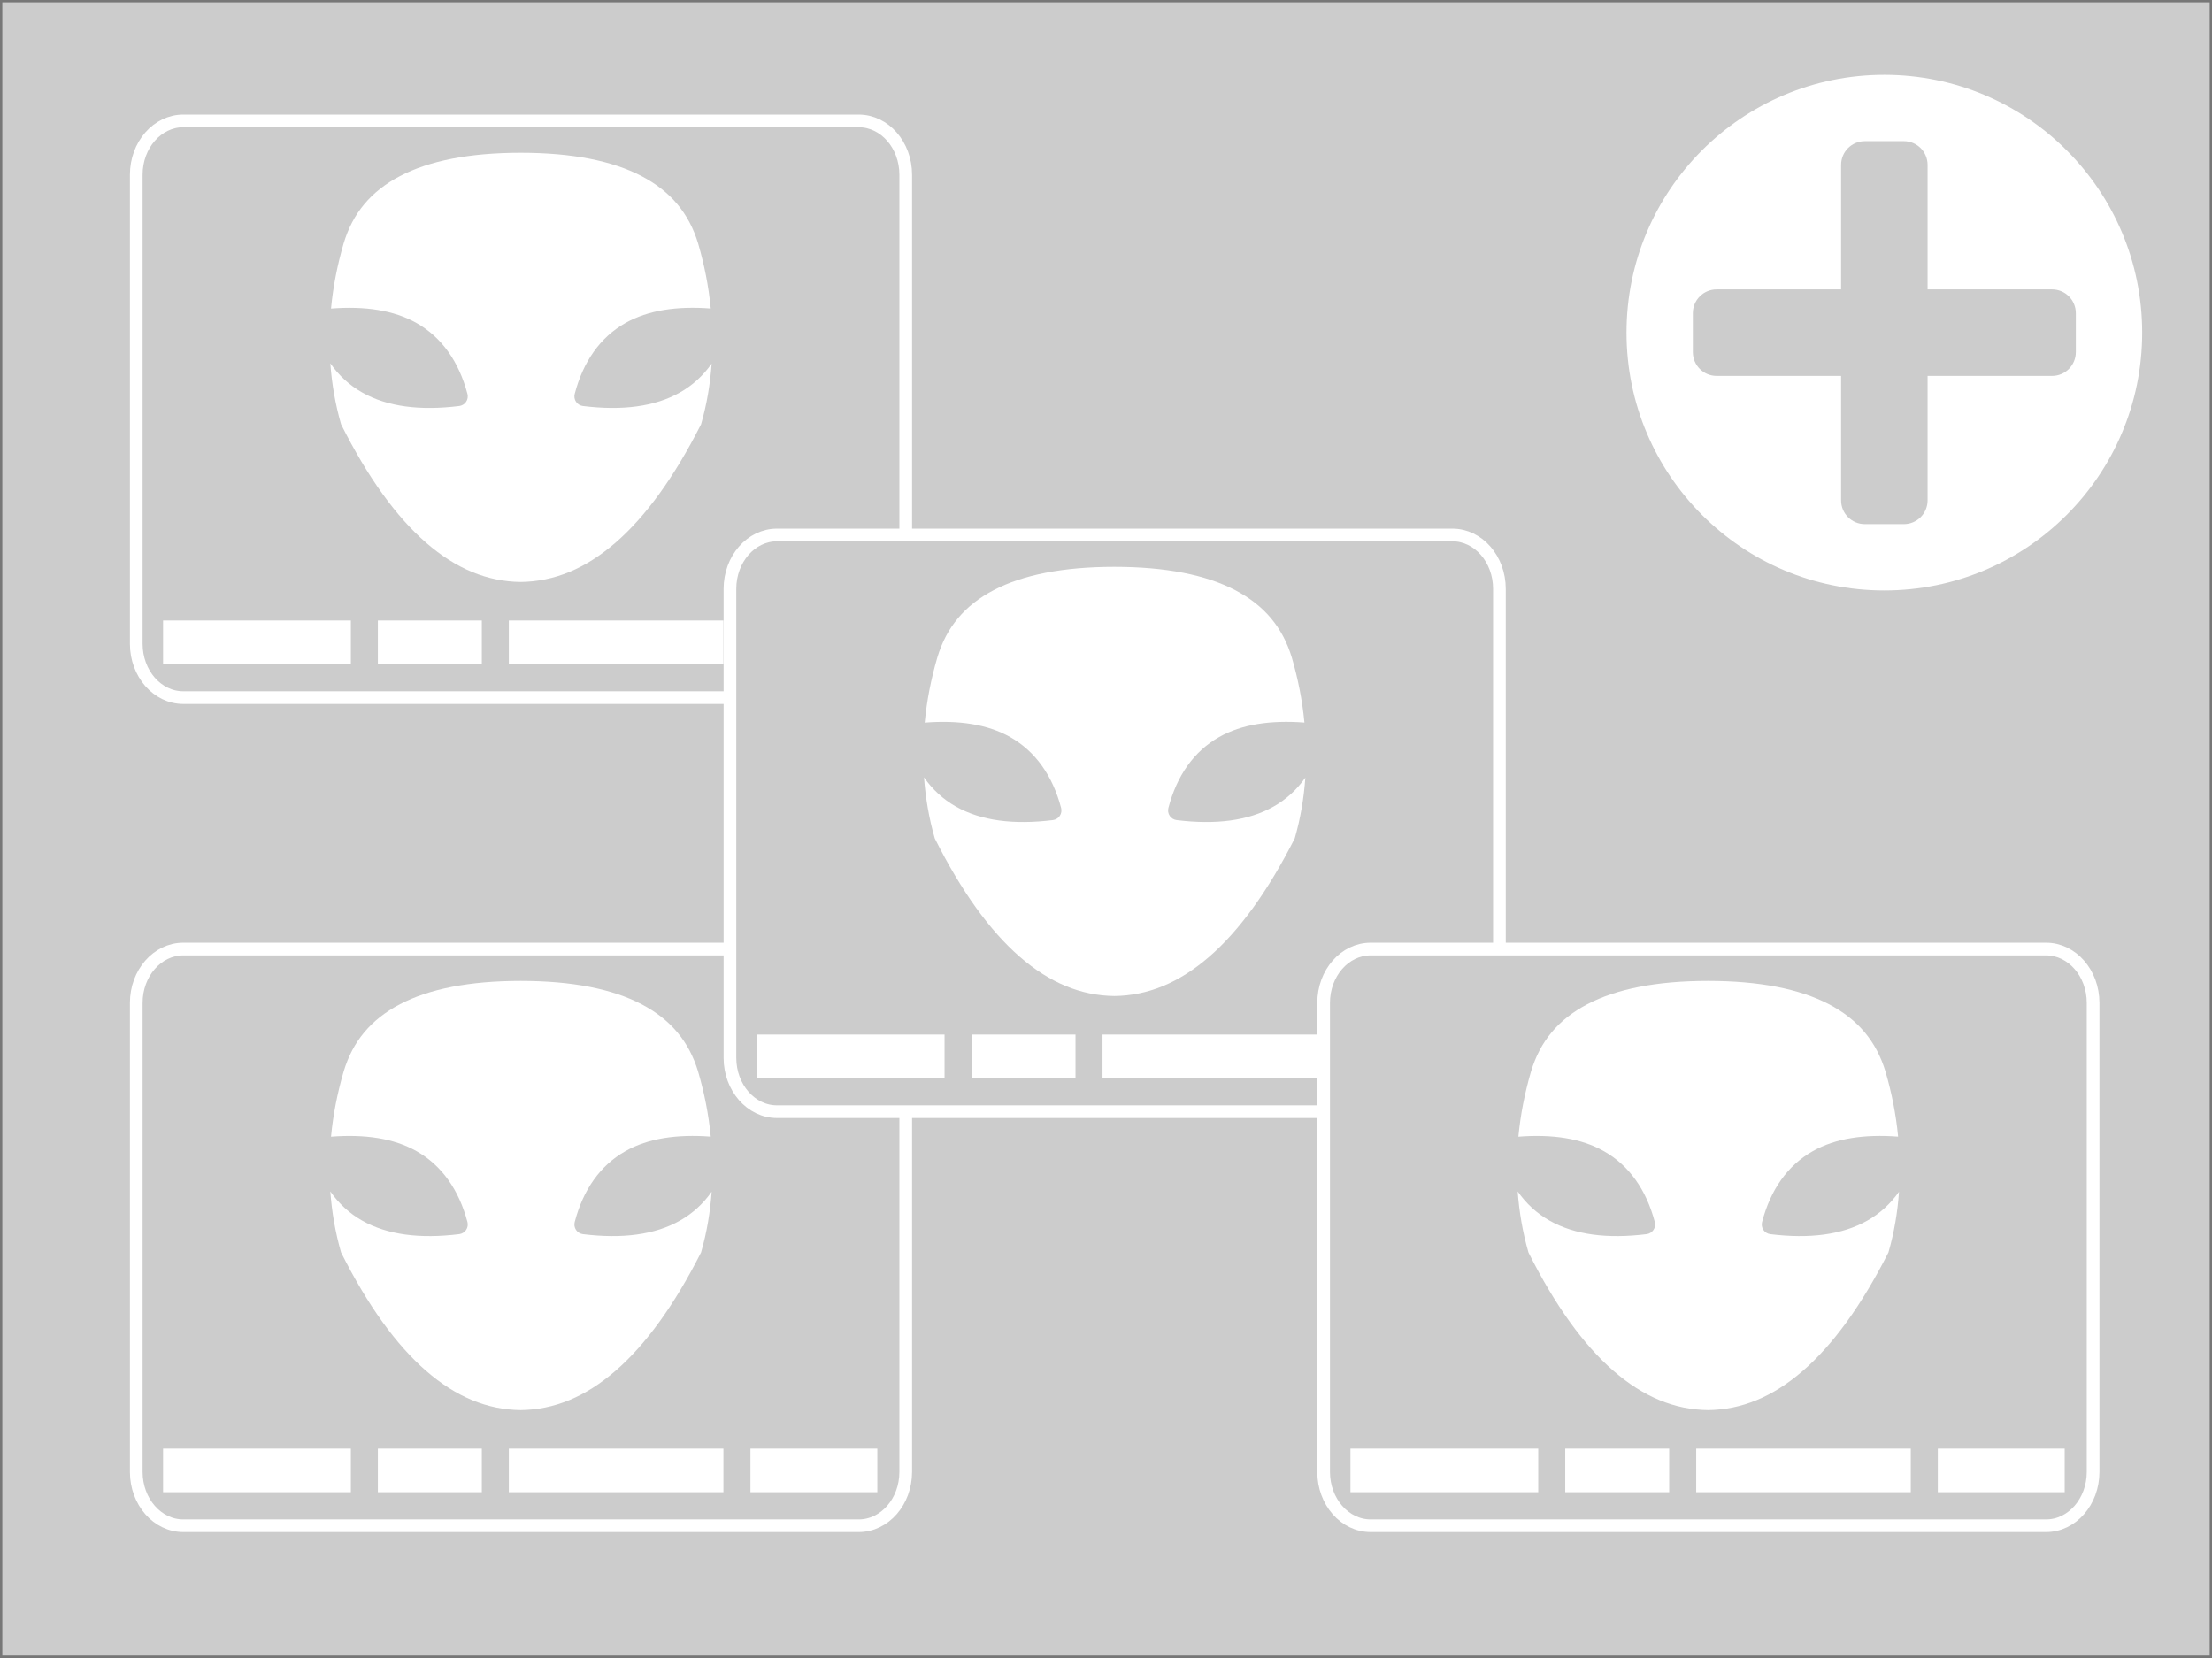
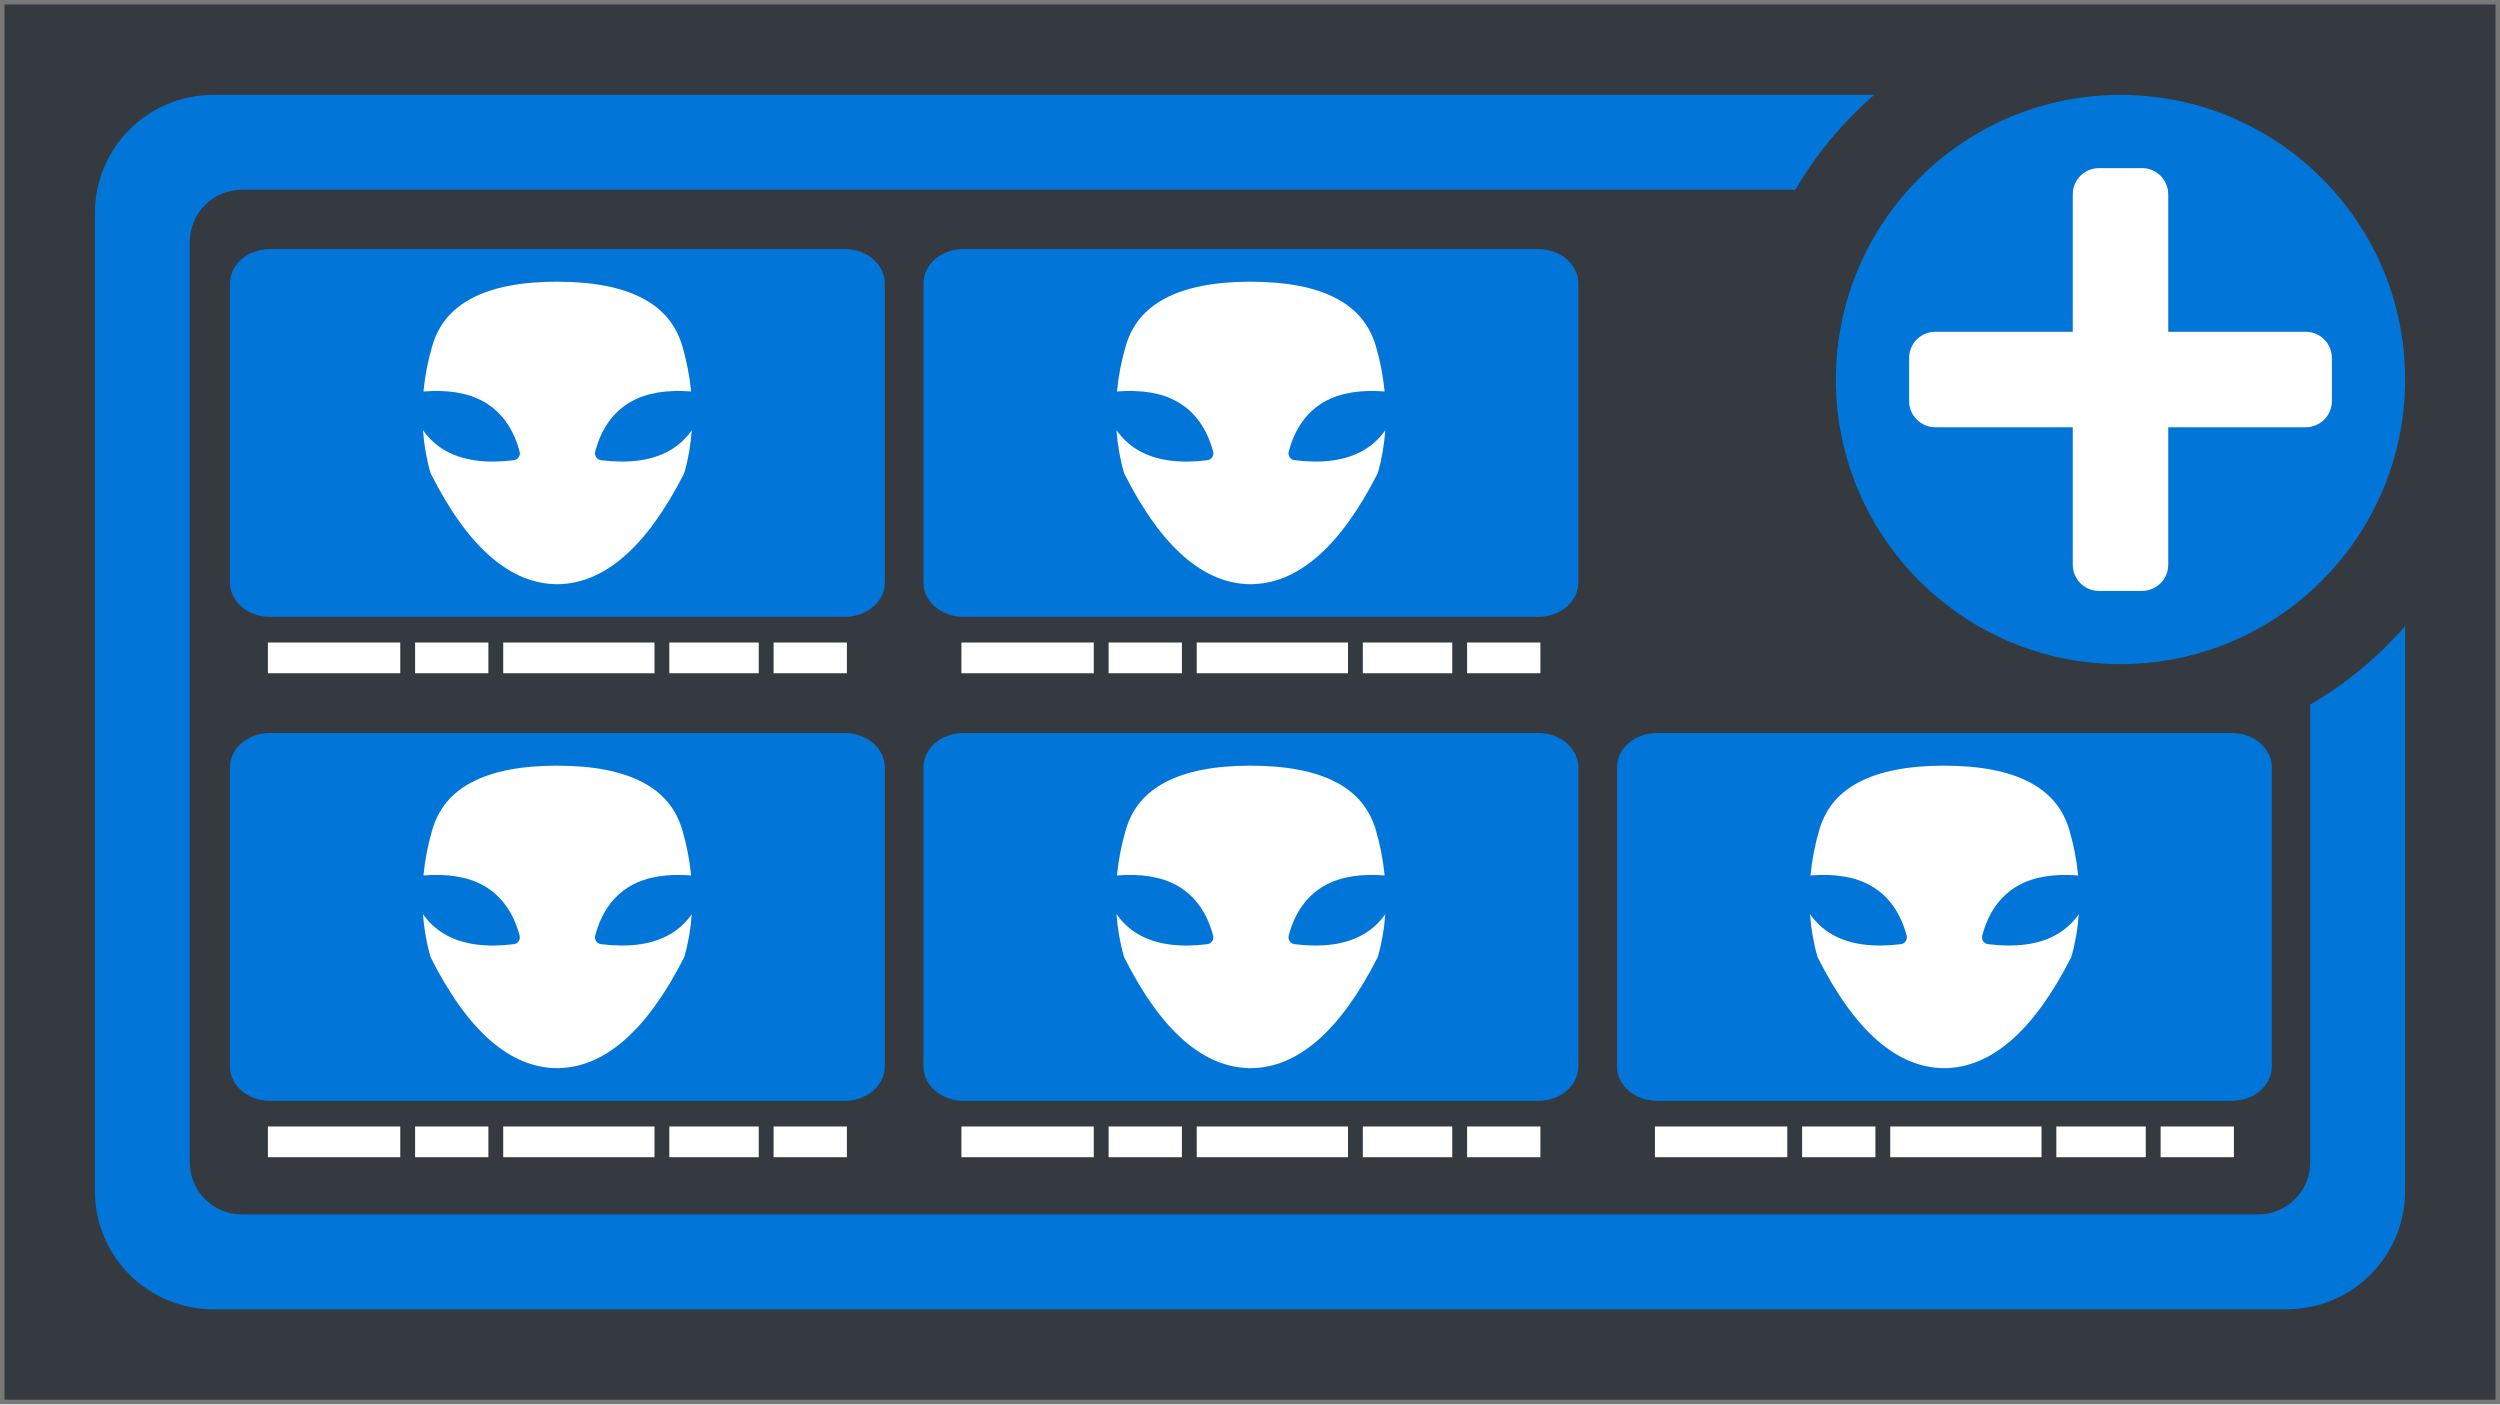
- <svg xmlns="http://www.w3.org/2000/svg" width="527" height="395" viewBox="0 0 139.435 104.51" version="1.1" id="svg8">
+ <svg xmlns="http://www.w3.org/2000/svg" xmlns:xlink="http://www.w3.org/1999/xlink" width="527" height="296" viewBox="0 0 139.435 78.317" version="1.1" id="svg8">
  <defs id="defs2">
    </defs>
-   <g id="layer1" transform="translate(0,-192.4896)">
-     <rect style="opacity:1;fill:#cccccc;fill-opacity:1;stroke:#777777;stroke-width:0.29;stroke-opacity:1" id="rect5166" width="139.435" height="104.51" x="3.5603841e-06" y="192.49" />
+   <g id="layer1" transform="translate(0,-218.6833)" style="display:inline">
+     <rect style="opacity:1;fill:#343a40;fill-opacity:1;stroke:#777777;stroke-width:0.25;stroke-opacity:1" id="rect5166" width="139.185" height="78.066" x="0.125" y="218.809" />
  </g>
-   <g id="layer2">
-     <g id="g1500-7" transform="translate(-37.4149,0.5853983)">
-       <rect rx="2.965" ry="3.393" y="7.037" x="46.004" height="36.355" width="48.504" id="rect1404-0" style="opacity:1;vector-effect:none;fill:#cccccc;fill-opacity:1;stroke:#ffffff;stroke-width:0.799;stroke-linecap:round;stroke-linejoin:round;stroke-miterlimit:4;stroke-dasharray:none;stroke-dashoffset:0;stroke-opacity:1" />
-       <path id="head-9" d="m 70.237,9.045 c -3.24,0 -5.775,0.509 -7.608,1.469 -1.832,0.96 -2.983,2.341 -3.554,4.248 -0.399,1.372 -0.66,2.715 -0.787,4.031 a 0.613,0.613 0 0 1 -5.6e-4,0.005 l -0.007,0.067 c 2.137,-0.166 3.956,0.102 5.389,0.912 1.591,0.9 2.672,2.435 3.21,4.467 a 0.613,0.613 0 0 1 -0.518,0.766 c -2.47,0.305 -4.524,0.047 -6.117,-0.854 -0.804,-0.455 -1.474,-1.075 -2.008,-1.838 0.096,1.297 0.313,2.579 0.679,3.846 1.677,3.343 3.477,5.831 5.364,7.469 1.895,1.645 3.857,2.444 5.957,2.468 2.1,-0.024 4.067,-0.824 5.97,-2.469 1.895,-1.638 3.706,-4.127 5.4,-7.47 0.364,-1.26 0.577,-2.537 0.668,-3.827 -0.533,0.756 -1.2,1.37 -1.999,1.821 -1.593,0.901 -3.646,1.158 -6.117,0.854 A 0.613,0.613 0 0 1 73.642,24.245 c 0.53,-2.032 1.606,-3.569 3.198,-4.469 1.429,-0.808 3.244,-1.076 5.377,-0.914 l -0.007,-0.065 a 0.613,0.613 0 0 1 -7.02e-4,-0.005 C 82.083,17.477 81.821,16.134 81.422,14.763 80.844,12.856 79.687,11.474 77.851,10.514 76.014,9.553 73.476,9.045 70.237,9.045 Z" style="clip-rule:evenodd;fill:#ffffff;fill-rule:evenodd;stroke-width:1.482" />
-       <rect ry="0" y="38.53" x="47.695" height="2.748" width="11.837" id="rect1406-36" style="opacity:1;vector-effect:none;fill:#ffffff;fill-opacity:1;stroke:none;stroke-width:0.379;stroke-linecap:round;stroke-linejoin:round;stroke-miterlimit:4;stroke-dasharray:none;stroke-dashoffset:0;stroke-opacity:1" />
-       <rect ry="0" y="38.53" x="61.234" height="2.748" width="6.552" id="rect1406-3-0" style="opacity:1;vector-effect:none;fill:#ffffff;fill-opacity:1;stroke:none;stroke-width:0.282;stroke-linecap:round;stroke-linejoin:round;stroke-miterlimit:4;stroke-dasharray:none;stroke-dashoffset:0;stroke-opacity:1" />
-       <rect ry="0" y="38.53" x="69.489" height="2.748" width="13.527" id="rect1406-6-6" style="opacity:1;vector-effect:none;fill:#ffffff;fill-opacity:1;stroke:none;stroke-width:0.405;stroke-linecap:round;stroke-linejoin:round;stroke-miterlimit:4;stroke-dasharray:none;stroke-dashoffset:0;stroke-opacity:1" />
-       <rect ry="0" y="38.53" x="84.72" height="2.748" width="7.997" id="rect1406-7-2" style="opacity:1;vector-effect:none;fill:#ffffff;fill-opacity:1;stroke:none;stroke-width:0.312;stroke-linecap:round;stroke-linejoin:round;stroke-miterlimit:4;stroke-dasharray:none;stroke-dashoffset:0;stroke-opacity:1" />
-     </g>
-     <g id="g1500" transform="translate(-37.4149,52.791)">
-       <rect rx="2.965" ry="3.393" y="7.037" x="46.004" height="36.355" width="48.504" id="rect1404" style="opacity:1;vector-effect:none;fill:#cccccc;fill-opacity:1;stroke:#ffffff;stroke-width:0.799;stroke-linecap:round;stroke-linejoin:round;stroke-miterlimit:4;stroke-dasharray:none;stroke-dashoffset:0;stroke-opacity:1" />
-       <path id="head" d="m 70.237,9.045 c -3.24,0 -5.775,0.509 -7.608,1.469 -1.832,0.96 -2.983,2.341 -3.554,4.248 -0.399,1.372 -0.66,2.715 -0.787,4.031 a 0.613,0.613 0 0 1 -5.6e-4,0.005 l -0.007,0.067 c 2.137,-0.166 3.956,0.102 5.389,0.912 1.591,0.9 2.672,2.435 3.21,4.467 a 0.613,0.613 0 0 1 -0.518,0.766 c -2.47,0.305 -4.524,0.047 -6.117,-0.854 -0.804,-0.455 -1.474,-1.075 -2.008,-1.838 0.096,1.297 0.313,2.579 0.679,3.846 1.677,3.343 3.477,5.831 5.364,7.469 1.895,1.645 3.857,2.444 5.957,2.468 2.1,-0.024 4.067,-0.824 5.97,-2.469 1.895,-1.638 3.706,-4.127 5.4,-7.47 0.364,-1.26 0.577,-2.537 0.668,-3.827 -0.533,0.756 -1.2,1.37 -1.999,1.821 -1.593,0.901 -3.646,1.158 -6.117,0.854 A 0.613,0.613 0 0 1 73.642,24.245 c 0.53,-2.032 1.606,-3.569 3.198,-4.469 1.429,-0.808 3.244,-1.076 5.377,-0.914 l -0.007,-0.065 a 0.613,0.613 0 0 1 -7.02e-4,-0.005 C 82.083,17.477 81.821,16.134 81.422,14.763 80.844,12.856 79.687,11.474 77.851,10.514 76.014,9.553 73.476,9.045 70.237,9.045 Z" style="clip-rule:evenodd;fill:#ffffff;fill-rule:evenodd;stroke-width:1.482" />
-       <rect ry="0" y="38.53" x="47.695" height="2.748" width="11.837" id="rect1406" style="opacity:1;vector-effect:none;fill:#ffffff;fill-opacity:1;stroke:none;stroke-width:0.379;stroke-linecap:round;stroke-linejoin:round;stroke-miterlimit:4;stroke-dasharray:none;stroke-dashoffset:0;stroke-opacity:1" />
-       <rect ry="0" y="38.53" x="61.234" height="2.748" width="6.552" id="rect1406-3" style="opacity:1;vector-effect:none;fill:#ffffff;fill-opacity:1;stroke:none;stroke-width:0.282;stroke-linecap:round;stroke-linejoin:round;stroke-miterlimit:4;stroke-dasharray:none;stroke-dashoffset:0;stroke-opacity:1" />
-       <rect ry="0" y="38.53" x="69.489" height="2.748" width="13.527" id="rect1406-6" style="opacity:1;vector-effect:none;fill:#ffffff;fill-opacity:1;stroke:none;stroke-width:0.405;stroke-linecap:round;stroke-linejoin:round;stroke-miterlimit:4;stroke-dasharray:none;stroke-dashoffset:0;stroke-opacity:1" />
-       <rect ry="0" y="38.53" x="84.72" height="2.748" width="7.997" id="rect1406-7" style="opacity:1;vector-effect:none;fill:#ffffff;fill-opacity:1;stroke:none;stroke-width:0.312;stroke-linecap:round;stroke-linejoin:round;stroke-miterlimit:4;stroke-dasharray:none;stroke-dashoffset:0;stroke-opacity:1" />
-     </g>
-     <g id="g1500-6" transform="translate(0.00852753,26.6882)">
-       <rect rx="2.965" ry="3.393" y="7.037" x="46.004" height="36.355" width="48.504" id="rect1404-1" style="opacity:1;vector-effect:none;fill:#cccccc;fill-opacity:1;stroke:#ffffff;stroke-width:0.799;stroke-linecap:round;stroke-linejoin:round;stroke-miterlimit:4;stroke-dasharray:none;stroke-dashoffset:0;stroke-opacity:1" />
-       <path id="head-8" d="m 70.237,9.045 c -3.24,0 -5.775,0.509 -7.608,1.469 -1.832,0.96 -2.983,2.341 -3.554,4.248 -0.399,1.372 -0.66,2.715 -0.787,4.031 a 0.613,0.613 0 0 1 -5.6e-4,0.005 l -0.007,0.067 c 2.137,-0.166 3.956,0.102 5.389,0.912 1.591,0.9 2.672,2.435 3.21,4.467 a 0.613,0.613 0 0 1 -0.518,0.766 c -2.47,0.305 -4.524,0.047 -6.117,-0.854 -0.804,-0.455 -1.474,-1.075 -2.008,-1.838 0.096,1.297 0.313,2.579 0.679,3.846 1.677,3.343 3.477,5.831 5.364,7.469 1.895,1.645 3.857,2.444 5.957,2.468 2.1,-0.024 4.067,-0.824 5.97,-2.469 1.895,-1.638 3.706,-4.127 5.4,-7.47 0.364,-1.26 0.577,-2.537 0.668,-3.827 -0.533,0.756 -1.2,1.37 -1.999,1.821 -1.593,0.901 -3.646,1.158 -6.117,0.854 A 0.613,0.613 0 0 1 73.642,24.245 c 0.53,-2.032 1.606,-3.569 3.198,-4.469 1.429,-0.808 3.244,-1.076 5.377,-0.914 l -0.007,-0.065 a 0.613,0.613 0 0 1 -7.02e-4,-0.005 C 82.083,17.477 81.821,16.134 81.422,14.763 80.844,12.856 79.687,11.474 77.851,10.514 76.014,9.553 73.476,9.045 70.237,9.045 Z" style="clip-rule:evenodd;fill:#ffffff;fill-rule:evenodd;stroke-width:1.482" />
-       <rect ry="0" y="38.53" x="47.695" height="2.748" width="11.837" id="rect1406-79" style="opacity:1;vector-effect:none;fill:#ffffff;fill-opacity:1;stroke:none;stroke-width:0.379;stroke-linecap:round;stroke-linejoin:round;stroke-miterlimit:4;stroke-dasharray:none;stroke-dashoffset:0;stroke-opacity:1" />
-       <rect ry="0" y="38.53" x="61.234" height="2.748" width="6.552" id="rect1406-3-2" style="opacity:1;vector-effect:none;fill:#ffffff;fill-opacity:1;stroke:none;stroke-width:0.282;stroke-linecap:round;stroke-linejoin:round;stroke-miterlimit:4;stroke-dasharray:none;stroke-dashoffset:0;stroke-opacity:1" />
-       <rect ry="0" y="38.53" x="69.489" height="2.748" width="13.527" id="rect1406-6-0" style="opacity:1;vector-effect:none;fill:#ffffff;fill-opacity:1;stroke:none;stroke-width:0.405;stroke-linecap:round;stroke-linejoin:round;stroke-miterlimit:4;stroke-dasharray:none;stroke-dashoffset:0;stroke-opacity:1" />
-       <rect ry="0" y="38.53" x="84.72" height="2.748" width="7.997" id="rect1406-7-23" style="opacity:1;vector-effect:none;fill:#ffffff;fill-opacity:1;stroke:none;stroke-width:0.312;stroke-linecap:round;stroke-linejoin:round;stroke-miterlimit:4;stroke-dasharray:none;stroke-dashoffset:0;stroke-opacity:1" />
-     </g>
-     <g id="g1500-75" transform="translate(37.43195,52.791)">
-       <rect rx="2.965" ry="3.393" y="7.037" x="46.004" height="36.355" width="48.504" id="rect1404-9" style="opacity:1;vector-effect:none;fill:#cccccc;fill-opacity:1;stroke:#ffffff;stroke-width:0.799;stroke-linecap:round;stroke-linejoin:round;stroke-miterlimit:4;stroke-dasharray:none;stroke-dashoffset:0;stroke-opacity:1" />
-       <path id="head-2" d="m 70.237,9.045 c -3.24,0 -5.775,0.509 -7.608,1.469 -1.832,0.96 -2.983,2.341 -3.554,4.248 -0.399,1.372 -0.66,2.715 -0.787,4.031 a 0.613,0.613 0 0 1 -5.6e-4,0.005 l -0.007,0.067 c 2.137,-0.166 3.956,0.102 5.389,0.912 1.591,0.9 2.672,2.435 3.21,4.467 a 0.613,0.613 0 0 1 -0.518,0.766 c -2.47,0.305 -4.524,0.047 -6.117,-0.854 -0.804,-0.455 -1.474,-1.075 -2.008,-1.838 0.096,1.297 0.313,2.579 0.679,3.846 1.677,3.343 3.477,5.831 5.364,7.469 1.895,1.645 3.857,2.444 5.957,2.468 2.1,-0.024 4.067,-0.824 5.97,-2.469 1.895,-1.638 3.706,-4.127 5.4,-7.47 0.364,-1.26 0.577,-2.537 0.668,-3.827 -0.533,0.756 -1.2,1.37 -1.999,1.821 -1.593,0.901 -3.646,1.158 -6.117,0.854 A 0.613,0.613 0 0 1 73.642,24.245 c 0.53,-2.032 1.606,-3.569 3.198,-4.469 1.429,-0.808 3.244,-1.076 5.377,-0.914 l -0.007,-0.065 a 0.613,0.613 0 0 1 -7.02e-4,-0.005 C 82.083,17.477 81.821,16.134 81.422,14.763 80.844,12.856 79.687,11.474 77.851,10.514 76.014,9.553 73.476,9.045 70.237,9.045 Z" style="clip-rule:evenodd;fill:#ffffff;fill-rule:evenodd;stroke-width:1.482" />
-       <rect ry="0" y="38.53" x="47.695" height="2.748" width="11.837" id="rect1406-2" style="opacity:1;vector-effect:none;fill:#ffffff;fill-opacity:1;stroke:none;stroke-width:0.379;stroke-linecap:round;stroke-linejoin:round;stroke-miterlimit:4;stroke-dasharray:none;stroke-dashoffset:0;stroke-opacity:1" />
-       <rect ry="0" y="38.53" x="61.234" height="2.748" width="6.552" id="rect1406-3-8" style="opacity:1;vector-effect:none;fill:#ffffff;fill-opacity:1;stroke:none;stroke-width:0.282;stroke-linecap:round;stroke-linejoin:round;stroke-miterlimit:4;stroke-dasharray:none;stroke-dashoffset:0;stroke-opacity:1" />
-       <rect ry="0" y="38.53" x="69.489" height="2.748" width="13.527" id="rect1406-6-9" style="opacity:1;vector-effect:none;fill:#ffffff;fill-opacity:1;stroke:none;stroke-width:0.405;stroke-linecap:round;stroke-linejoin:round;stroke-miterlimit:4;stroke-dasharray:none;stroke-dashoffset:0;stroke-opacity:1" />
-       <rect ry="0" y="38.53" x="84.72" height="2.748" width="7.997" id="rect1406-7-7" style="opacity:1;vector-effect:none;fill:#ffffff;fill-opacity:1;stroke:none;stroke-width:0.312;stroke-linecap:round;stroke-linejoin:round;stroke-miterlimit:4;stroke-dasharray:none;stroke-dashoffset:0;stroke-opacity:1" />
+   <g id="layer3" transform="translate(0,-26.19375)" style="display:inline">
+     <path style="opacity:1;vector-effect:none;fill:#0275d8;fill-opacity:1;stroke:none;stroke-width:3.841;stroke-linecap:round;stroke-linejoin:round;stroke-miterlimit:4;stroke-dasharray:none;stroke-dashoffset:0;stroke-opacity:1" d="M 45,20 C 31.15,20 20,31.15 20,45 v 206 c 0,13.85 11.15,25 25,25 h 437 c 13.85,0 25,-11.15 25,-25 V 131.984 a 79.436,79.436 0 0 1 -20,16.533 V 245 c 0,6.094 -4.906,11 -11,11 H 51 c -6.094,0 -11,-4.906 -11,-11 V 51 c 0,-6.094 4.906,-11 11,-11 h 327.463 a 79.436,79.436 0 0 1 16.627,-20 z" transform="matrix(0.2645833,0,0,0.2645833,0,26.19375)" id="rect831" />
+     <g style="display:inline" id="g832-6" transform="translate(1.188798,1.142188)">
+       <circle r="14.138" cy="46.218" cx="117.08" id="path829-7" style="opacity:1;vector-effect:none;fill:#ffffff;fill-opacity:1;stroke:none;stroke-width:0.827;stroke-linecap:round;stroke-linejoin:round;stroke-miterlimit:4;stroke-dasharray:none;stroke-dashoffset:0;stroke-opacity:1" />
+       <path id="path862-5" d="M 117.08,30.343 A 15.875,15.875 0 0 0 101.205,46.218 15.875,15.875 0 0 0 117.08,62.093 15.875,15.875 0 0 0 132.955,46.218 15.875,15.875 0 0 0 117.08,30.343 Z m -1.197,4.085 h 2.395 c 0.812,0 1.465,0.654 1.465,1.465 v 7.663 h 7.663 c 0.812,0 1.465,0.653 1.465,1.465 v 2.396 c 0,0.812 -0.653,1.465 -1.465,1.465 h -7.663 v 7.663 c 0,0.812 -0.654,1.465 -1.465,1.465 h -2.395 c -0.812,0 -1.465,-0.654 -1.465,-1.465 v -7.663 h -7.663 c -0.812,0 -1.465,-0.653 -1.465,-1.465 v -2.396 c 0,-0.812 0.653,-1.465 1.465,-1.465 h 7.663 v -7.663 c 0,-0.812 0.654,-1.465 1.465,-1.465 z" style="opacity:1;fill:#0275d8;fill-opacity:1;stroke:none;stroke-width:0.326;stroke-opacity:1" />
    </g>
  </g>
-   <g id="layer3">
-     <path style="opacity:1;fill:#ffffff;fill-opacity:1;stroke:none;stroke-width:0.333;stroke-opacity:1" d="m 118.781,4.716 a 16.253,16.253 0 0 0 -16.253,16.253 16.253,16.253 0 0 0 16.253,16.253 16.253,16.253 0 0 0 16.253,-16.253 16.253,16.253 0 0 0 -16.253,-16.253 z m -1.226,4.182 h 2.452 c 0.831,0 1.5,0.669 1.5,1.5 v 7.845 h 7.845 c 0.831,0 1.5,0.669 1.5,1.5 v 2.453 c 0,0.831 -0.669,1.5 -1.5,1.5 h -7.845 v 7.845 c 0,0.831 -0.669,1.5 -1.5,1.5 h -2.452 c -0.831,0 -1.5,-0.669 -1.5,-1.5 v -7.845 h -7.845 c -0.831,0 -1.5,-0.669 -1.5,-1.5 v -2.453 c 0,-0.831 0.669,-1.5 1.5,-1.5 h 7.845 v -7.845 c 0,-0.831 0.669,-1.5 1.5,-1.5 z" id="path862" />
+   <g id="layer2" transform="translate(0,-26.19375)" style="display:inline">
+     <g id="g846" transform="translate(0.4095516,1.200966)">
+       <rect style="opacity:1;vector-effect:none;fill:#0275d8;fill-opacity:1;stroke:none;stroke-width:0.521;stroke-linecap:round;stroke-linejoin:round;stroke-miterlimit:4;stroke-dasharray:none;stroke-dashoffset:0;stroke-opacity:1" id="rect1590" width="36.525" height="20.515" x="12.415" y="38.883" ry="1.915" rx="2.233" />
+       <path style="clip-rule:evenodd;fill:#ffffff;fill-rule:evenodd;stroke-width:0.924" d="m 30.665,40.704 c -2.02,0 -3.602,0.317 -4.745,0.916 -1.143,0.599 -1.861,1.46 -2.216,2.649 -0.249,0.855 -0.412,1.693 -0.491,2.514 a 0.382,0.382 0 0 1 -3.49e-4,0.003 l -0.004,0.042 c 1.333,-0.104 2.467,0.064 3.361,0.569 0.993,0.561 1.666,1.519 2.002,2.786 a 0.382,0.382 0 0 1 -0.323,0.478 c -1.541,0.19 -2.821,0.029 -3.815,-0.532 -0.501,-0.284 -0.919,-0.67 -1.253,-1.146 0.06,0.809 0.195,1.609 0.423,2.398 1.046,2.085 2.168,3.637 3.345,4.658 1.182,1.026 2.405,1.524 3.715,1.539 1.31,-0.015 2.536,-0.514 3.723,-1.54 1.182,-1.022 2.312,-2.574 3.368,-4.659 0.227,-0.786 0.36,-1.582 0.417,-2.387 -0.332,0.472 -0.748,0.854 -1.246,1.136 -0.994,0.562 -2.274,0.722 -3.815,0.532 a 0.382,0.382 0 0 1 -0.323,-0.476 c 0.33,-1.267 1.002,-2.226 1.994,-2.787 0.891,-0.504 2.023,-0.671 3.354,-0.57 l -0.004,-0.04 a 0.382,0.382 0 0 1 -4.37e-4,-0.003 c -0.079,-0.82 -0.242,-1.658 -0.491,-2.513 -0.361,-1.189 -1.082,-2.051 -2.228,-2.65 -1.146,-0.599 -2.728,-0.916 -4.749,-0.916 z" id="path1592" />
+       <rect style="opacity:1;vector-effect:none;fill:#ffffff;fill-opacity:1;stroke:none;stroke-width:0.237;stroke-linecap:round;stroke-linejoin:round;stroke-miterlimit:4;stroke-dasharray:none;stroke-dashoffset:0;stroke-opacity:1" id="rect1594" width="7.382" height="1.714" x="14.532" y="60.829" ry="0" />
+       <rect style="opacity:1;vector-effect:none;fill:#ffffff;fill-opacity:1;stroke:none;stroke-width:0.176;stroke-linecap:round;stroke-linejoin:round;stroke-miterlimit:4;stroke-dasharray:none;stroke-dashoffset:0;stroke-opacity:1" id="rect1596" width="4.087" height="1.714" x="22.742" y="60.829" ry="0" />
+       <rect style="opacity:1;vector-effect:none;fill:#ffffff;fill-opacity:1;stroke:none;stroke-width:0.253;stroke-linecap:round;stroke-linejoin:round;stroke-miterlimit:4;stroke-dasharray:none;stroke-dashoffset:0;stroke-opacity:1" id="rect1598" width="8.437" height="1.714" x="27.657" y="60.829" ry="0" />
+       <rect style="opacity:1;vector-effect:none;fill:#ffffff;fill-opacity:1;stroke:none;stroke-width:0.194;stroke-linecap:round;stroke-linejoin:round;stroke-miterlimit:4;stroke-dasharray:none;stroke-dashoffset:0;stroke-opacity:1" id="rect1600" width="4.987" height="1.714" x="36.921" y="60.829" ry="0" />
+       <rect style="display:inline;opacity:1;vector-effect:none;fill:#ffffff;fill-opacity:1;stroke:none;stroke-width:0.176;stroke-linecap:round;stroke-linejoin:round;stroke-miterlimit:4;stroke-dasharray:none;stroke-dashoffset:0;stroke-opacity:1" id="rect1596-3" width="4.087" height="1.714" x="42.737" y="60.829" ry="0" />
+     </g>
+     <use x="0" y="0" xlink:href="#g846" id="use852" transform="translate(38.68016)" width="100%" height="100%" />
+     <use x="0" y="0" xlink:href="#g846" id="use854" transform="translate(0,26.99266)" width="100%" height="100%" />
+     <use x="0" y="0" xlink:href="#g846" id="use856" transform="translate(38.68016,26.99266)" width="100%" height="100%" />
+     <use x="0" y="0" xlink:href="#g846" id="use858" transform="translate(77.36031,26.99266)" width="100%" height="100%" />
  </g>
</svg>
